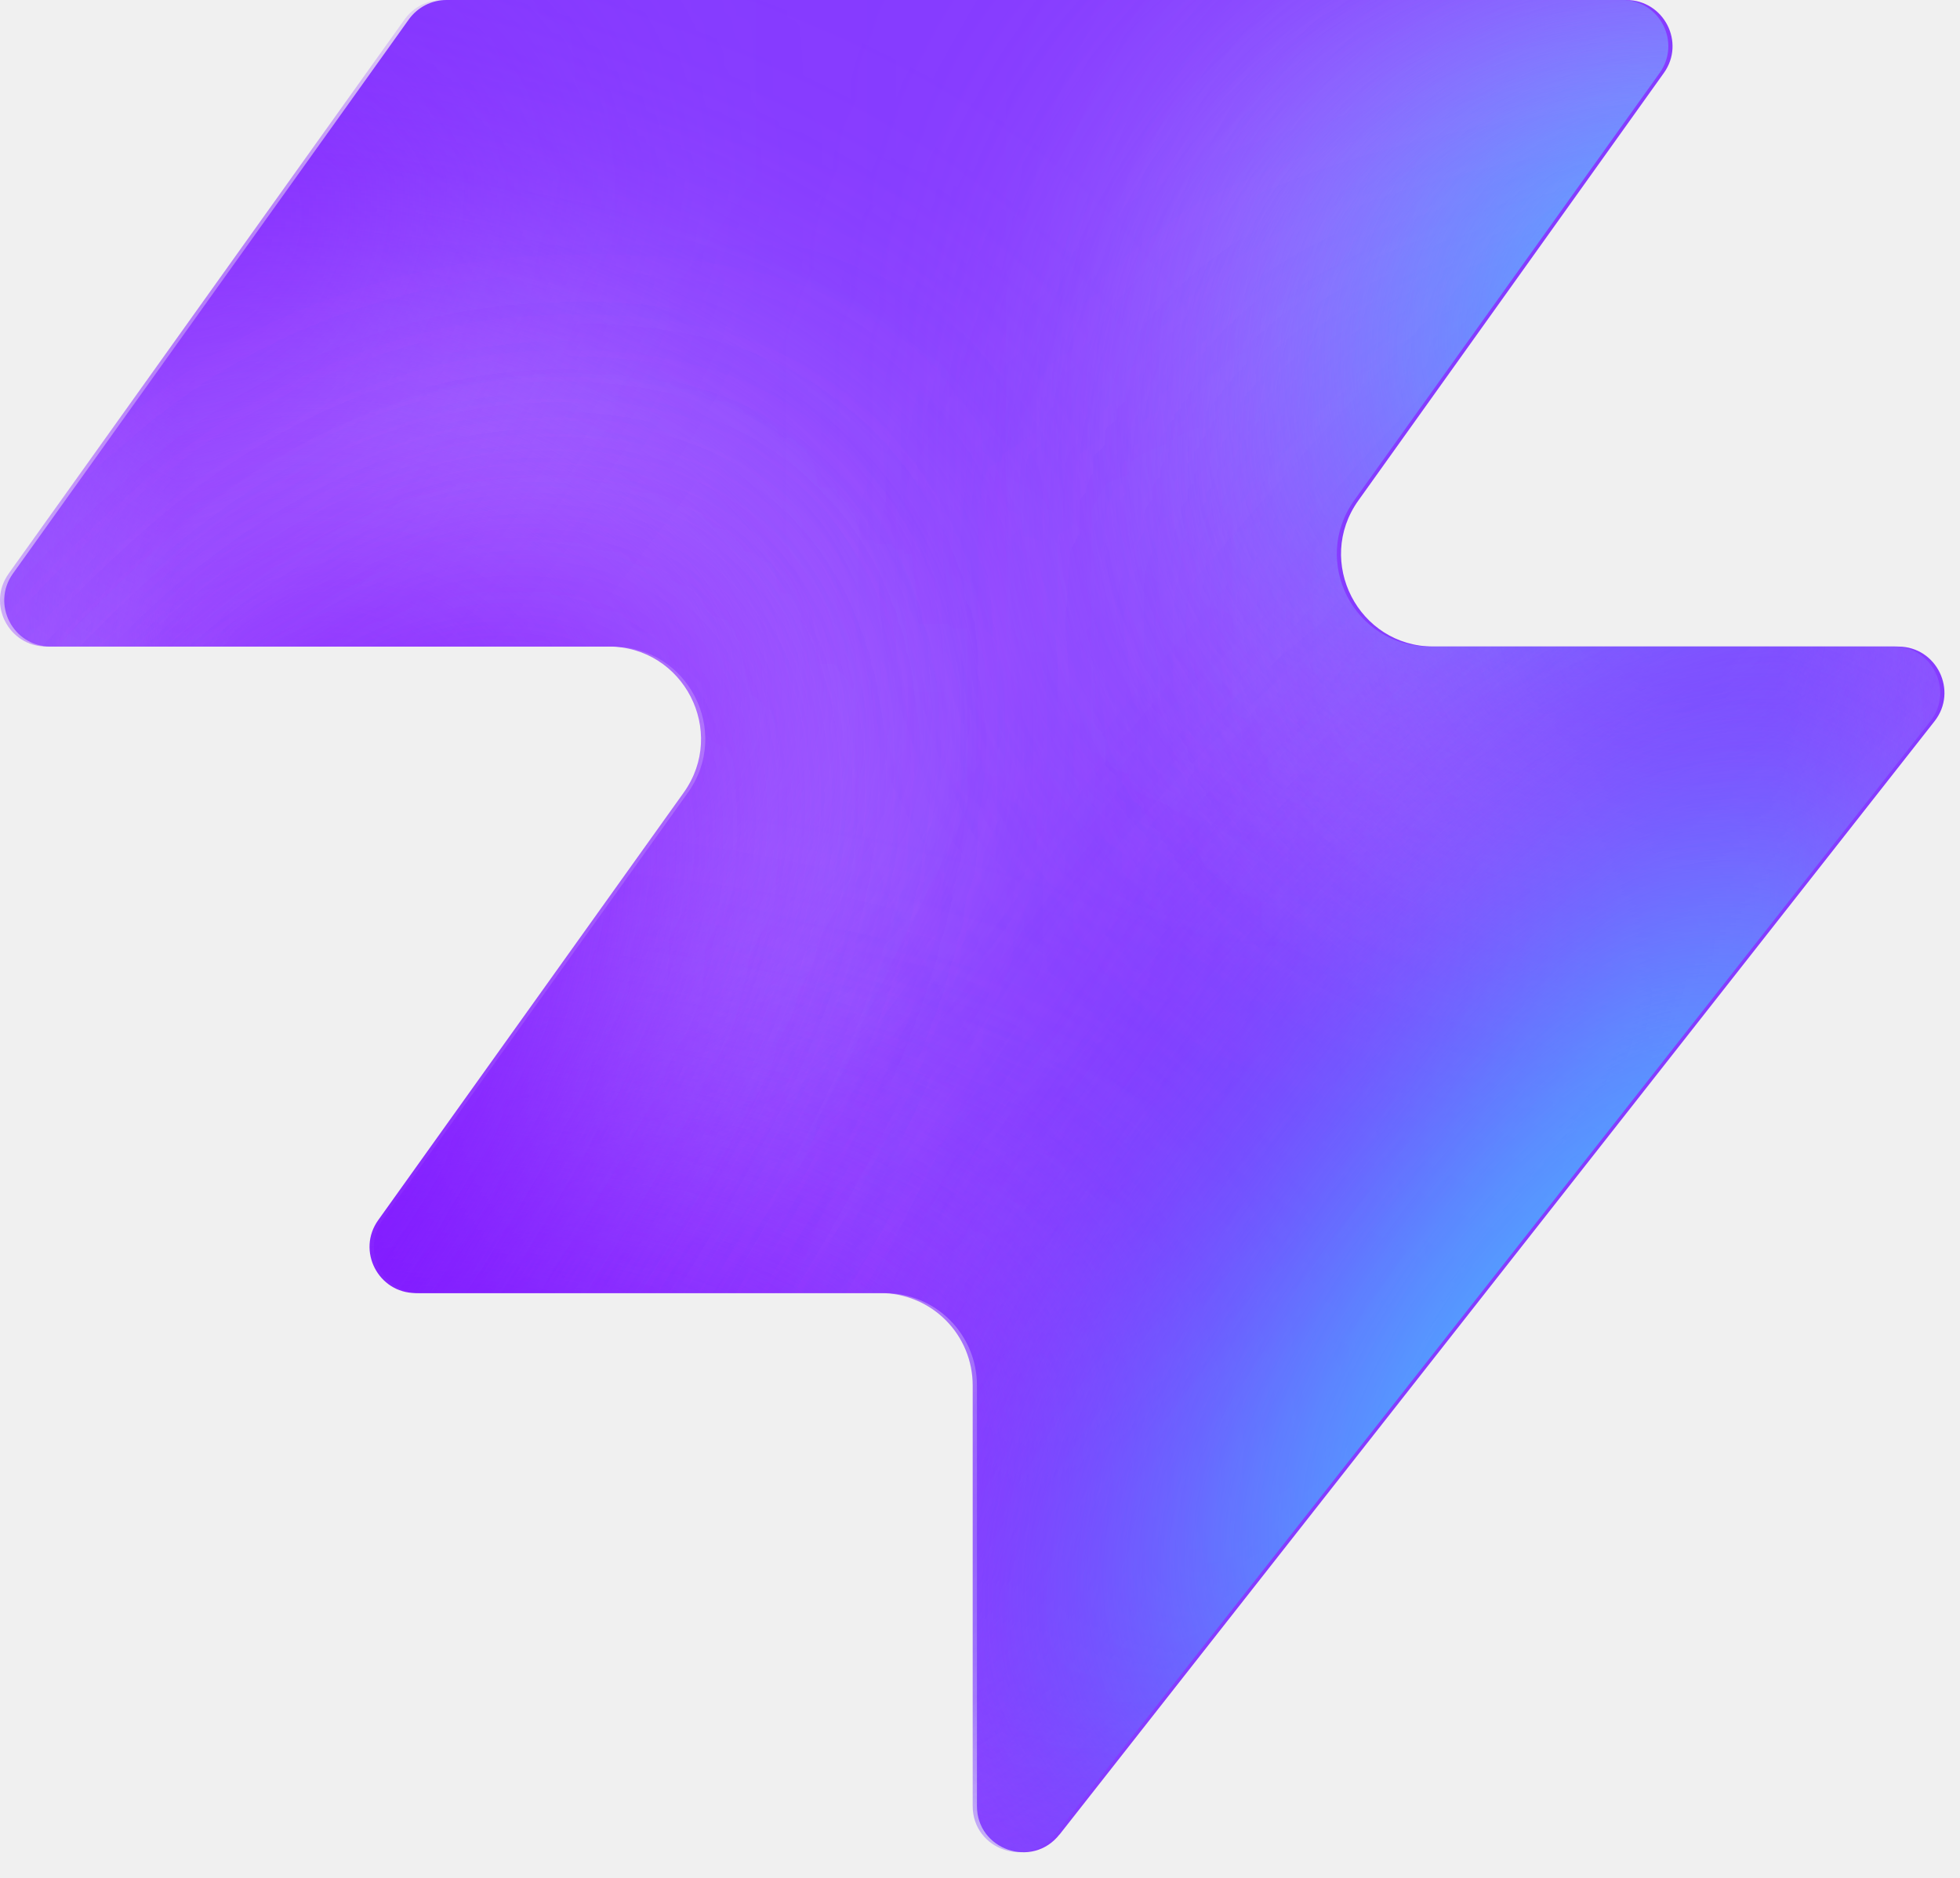
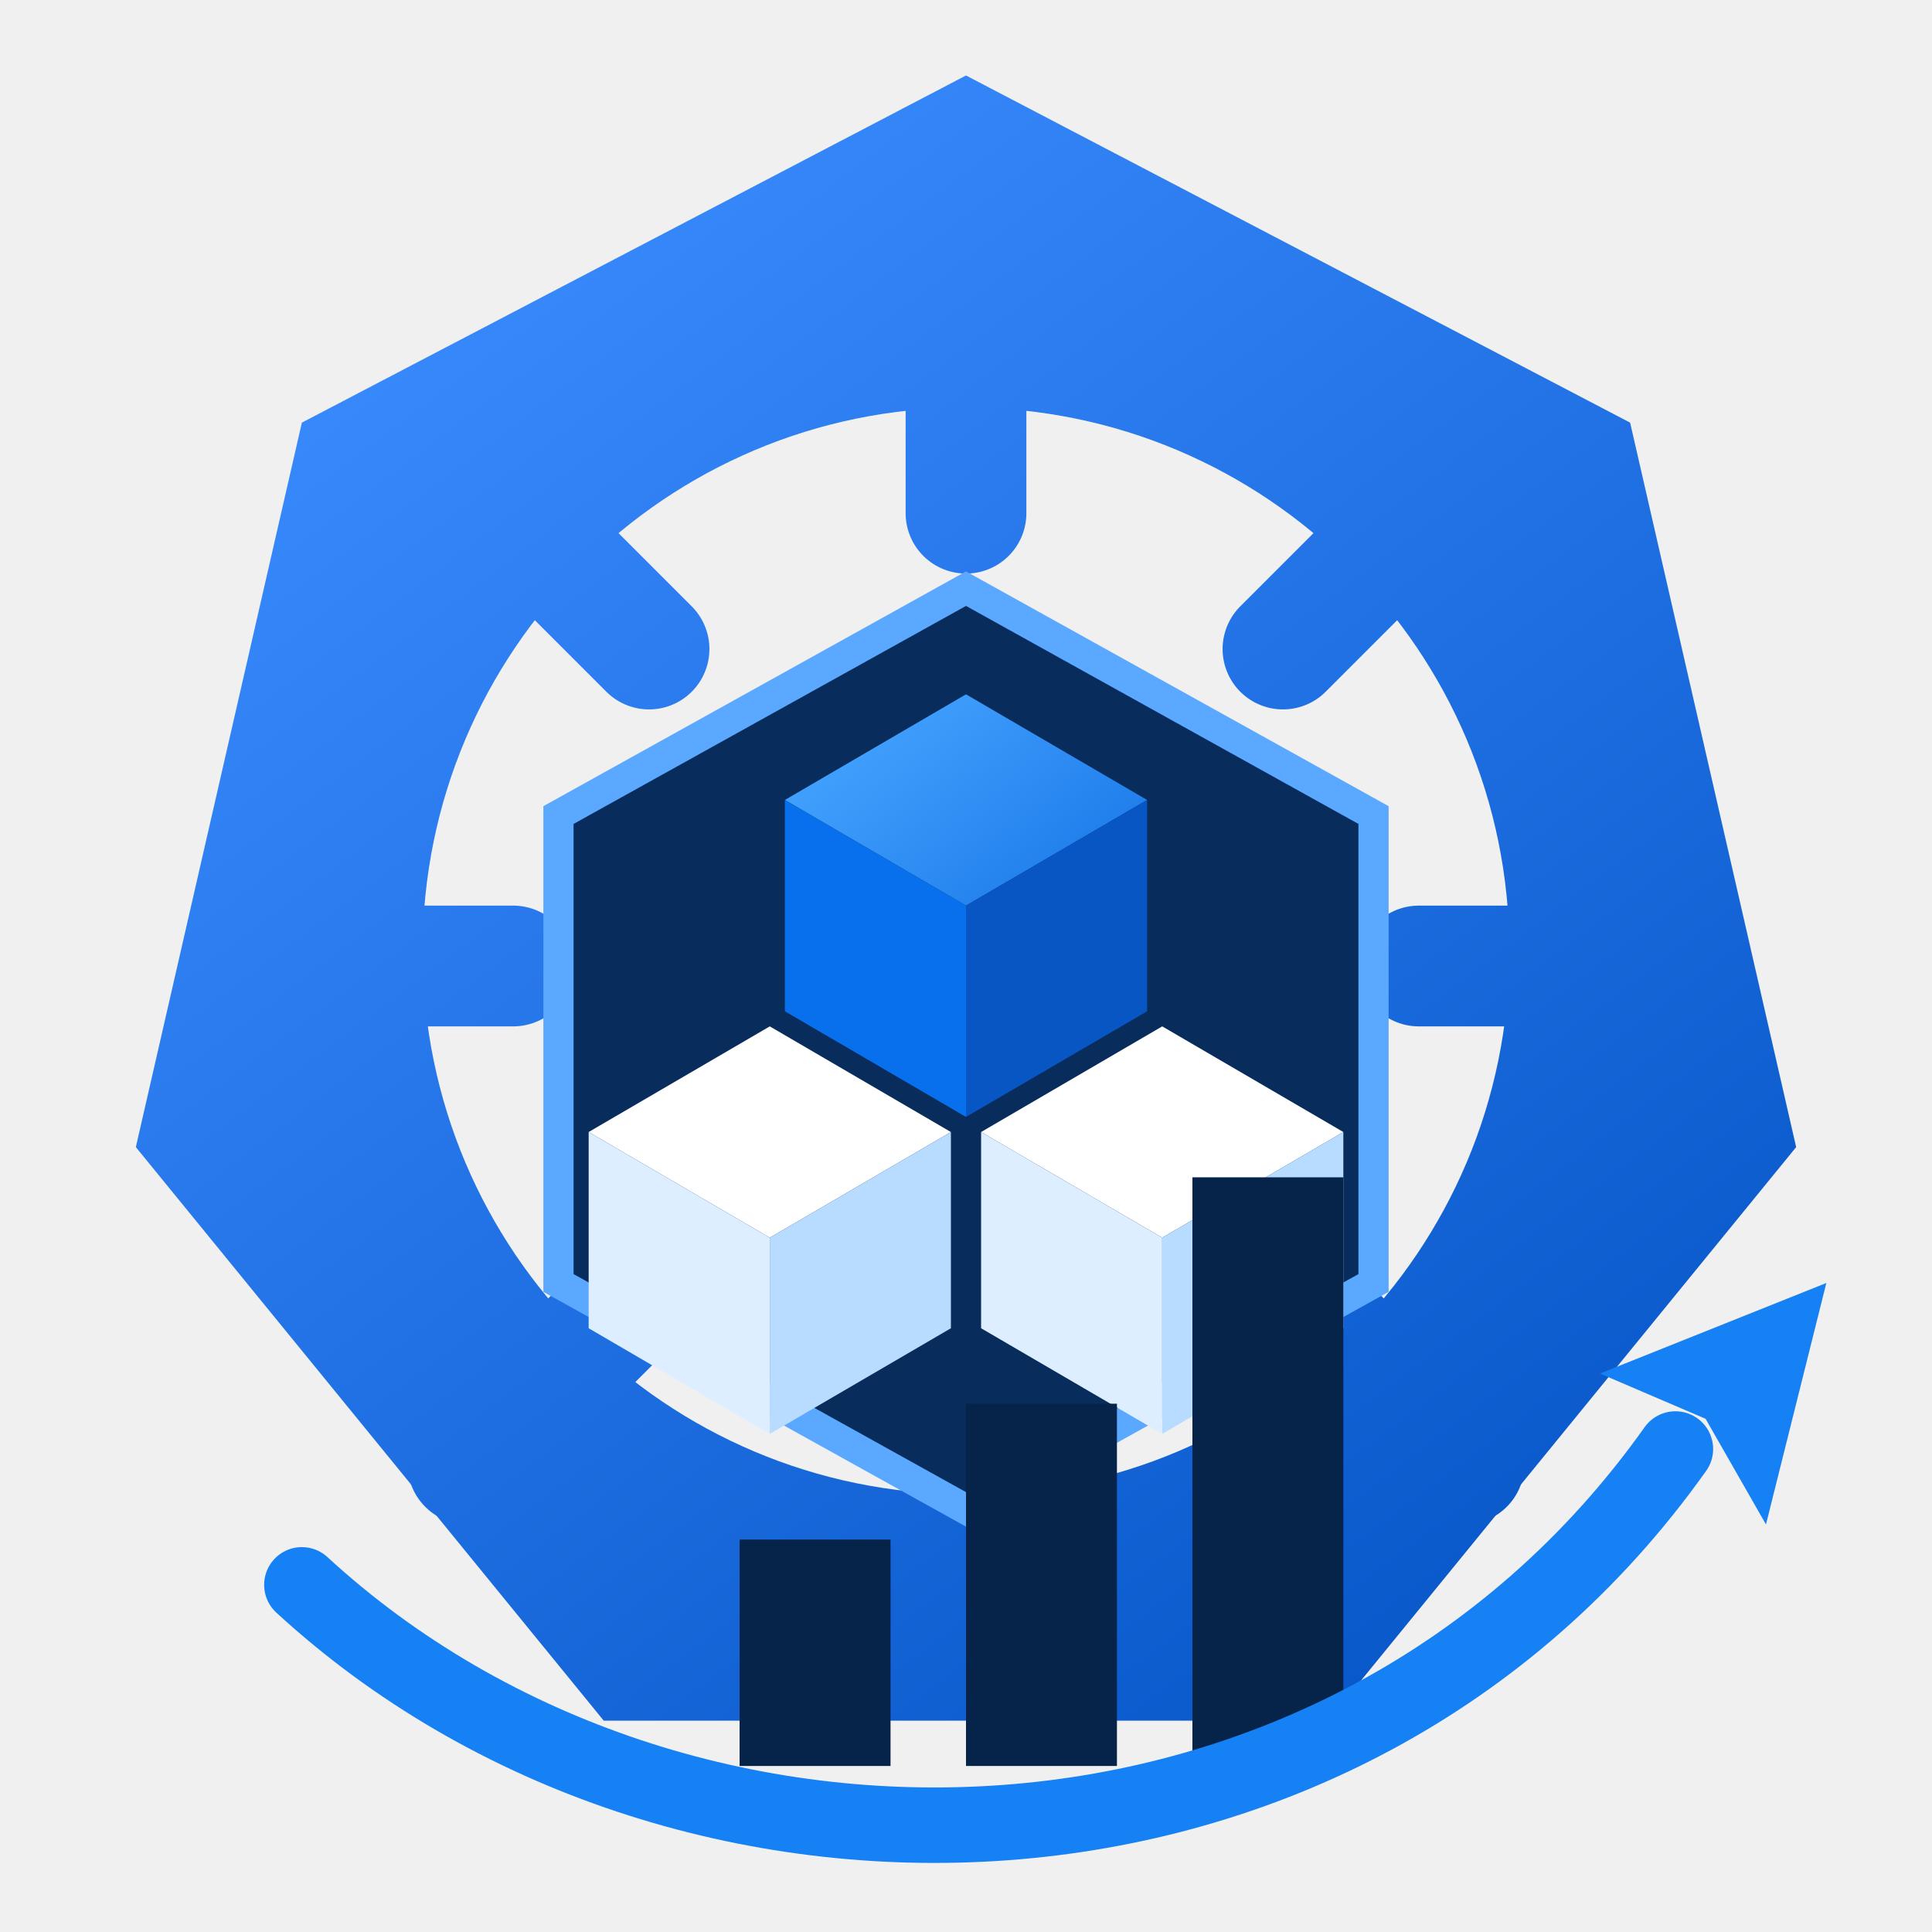
- <svg xmlns="http://www.w3.org/2000/svg" width="48" height="46" fill="none" viewBox="0 0 48 46">
-   <path fill="#863bff" d="M25.946 44.938c-.664.845-2.021.375-2.021-.698V33.937a2.26 2.26 0 0 0-2.262-2.262H10.287c-.92 0-1.456-1.04-.92-1.788l7.48-10.471c1.07-1.497 0-3.578-1.842-3.578H1.237c-.92 0-1.456-1.04-.92-1.788L10.013.474c.214-.297.556-.474.92-.474h28.894c.92 0 1.456 1.04.92 1.788l-7.48 10.471c-1.07 1.498 0 3.579 1.842 3.579h11.377c.943 0 1.473 1.088.89 1.83L25.947 44.94z" style="fill:#863bff;fill:color(display-p3 .525 .23 1);fill-opacity:1" />
-   <mask id="a" width="48" height="46" x="0" y="0" maskUnits="userSpaceOnUse" style="mask-type:alpha">
-     <path fill="#000" d="M25.842 44.938c-.664.844-2.021.375-2.021-.698V33.937a2.26 2.26 0 0 0-2.262-2.262H10.183c-.92 0-1.456-1.04-.92-1.788l7.48-10.471c1.07-1.498 0-3.579-1.842-3.579H1.133c-.92 0-1.456-1.04-.92-1.787L9.91.473c.214-.297.556-.474.92-.474h28.894c.92 0 1.456 1.04.92 1.788l-7.48 10.471c-1.07 1.498 0 3.578 1.842 3.578h11.377c.943 0 1.473 1.088.89 1.832L25.843 44.94z" style="fill:#000;fill-opacity:1" />
-   </mask>
-   <g mask="url(#a)">
-     <g filter="url(#b)">
-       <ellipse cx="5.508" cy="14.704" fill="#ede6ff" rx="5.508" ry="14.704" style="fill:#ede6ff;fill:color(display-p3 .927 .903 1);fill-opacity:1" transform="matrix(.00324 1 1 -.00324 -4.47 31.516)" />
-     </g>
-     <g filter="url(#c)">
-       <ellipse cx="10.399" cy="29.851" fill="#ede6ff" rx="10.399" ry="29.851" style="fill:#ede6ff;fill:color(display-p3 .927 .903 1);fill-opacity:1" transform="matrix(.00324 1 1 -.00324 -39.328 7.883)" />
-     </g>
-     <g filter="url(#d)">
-       <ellipse cx="5.508" cy="30.487" fill="#7e14ff" rx="5.508" ry="30.487" style="fill:#7e14ff;fill:color(display-p3 .492 .077 1);fill-opacity:1" transform="rotate(89.814 -25.913 -14.639)scale(1 -1)" />
-     </g>
-     <g filter="url(#e)">
-       <ellipse cx="5.508" cy="30.599" fill="#7e14ff" rx="5.508" ry="30.599" style="fill:#7e14ff;fill:color(display-p3 .492 .077 1);fill-opacity:1" transform="rotate(89.814 -32.644 -3.334)scale(1 -1)" />
-     </g>
-     <g filter="url(#f)">
-       <ellipse cx="5.508" cy="30.599" fill="#7e14ff" rx="5.508" ry="30.599" style="fill:#7e14ff;fill:color(display-p3 .492 .077 1);fill-opacity:1" transform="matrix(.00324 1 1 -.00324 -34.34 30.47)" />
-     </g>
-     <g filter="url(#g)">
-       <ellipse cx="14.072" cy="22.078" fill="#ede6ff" rx="14.072" ry="22.078" style="fill:#ede6ff;fill:color(display-p3 .927 .903 1);fill-opacity:1" transform="rotate(93.35 24.506 48.493)scale(-1 1)" />
-     </g>
-     <g filter="url(#h)">
-       <ellipse cx="3.47" cy="21.501" fill="#7e14ff" rx="3.47" ry="21.501" style="fill:#7e14ff;fill:color(display-p3 .492 .077 1);fill-opacity:1" transform="rotate(89.009 28.708 47.59)scale(-1 1)" />
-     </g>
-     <g filter="url(#i)">
-       <ellipse cx="3.47" cy="21.501" fill="#7e14ff" rx="3.47" ry="21.501" style="fill:#7e14ff;fill:color(display-p3 .492 .077 1);fill-opacity:1" transform="rotate(89.009 28.708 47.59)scale(-1 1)" />
-     </g>
-     <g filter="url(#j)">
-       <ellipse cx=".387" cy="8.972" fill="#7e14ff" rx="4.407" ry="29.108" style="fill:#7e14ff;fill:color(display-p3 .492 .077 1);fill-opacity:1" transform="rotate(39.51 .387 8.972)" />
-     </g>
-     <g filter="url(#k)">
-       <ellipse cx="47.523" cy="-6.092" fill="#7e14ff" rx="4.407" ry="29.108" style="fill:#7e14ff;fill:color(display-p3 .492 .077 1);fill-opacity:1" transform="rotate(37.892 47.523 -6.092)" />
-     </g>
-     <g filter="url(#l)">
-       <ellipse cx="41.412" cy="6.333" fill="#47bfff" rx="5.971" ry="9.665" style="fill:#47bfff;fill:color(display-p3 .28 .748 1);fill-opacity:1" transform="rotate(37.892 41.412 6.333)" />
-     </g>
-     <g filter="url(#m)">
-       <ellipse cx="-1.879" cy="38.332" fill="#7e14ff" rx="4.407" ry="29.108" style="fill:#7e14ff;fill:color(display-p3 .492 .077 1);fill-opacity:1" transform="rotate(37.892 -1.88 38.332)" />
-     </g>
-     <g filter="url(#n)">
-       <ellipse cx="-1.879" cy="38.332" fill="#7e14ff" rx="4.407" ry="29.108" style="fill:#7e14ff;fill:color(display-p3 .492 .077 1);fill-opacity:1" transform="rotate(37.892 -1.88 38.332)" />
-     </g>
-     <g filter="url(#o)">
-       <ellipse cx="35.651" cy="29.907" fill="#7e14ff" rx="4.407" ry="29.108" style="fill:#7e14ff;fill:color(display-p3 .492 .077 1);fill-opacity:1" transform="rotate(37.892 35.651 29.907)" />
-     </g>
-     <g filter="url(#p)">
-       <ellipse cx="38.418" cy="32.4" fill="#47bfff" rx="5.971" ry="15.297" style="fill:#47bfff;fill:color(display-p3 .28 .748 1);fill-opacity:1" transform="rotate(37.892 38.418 32.4)" />
-     </g>
+ <svg xmlns="http://www.w3.org/2000/svg" viewBox="0 0 128 128" role="img" aria-labelledby="title">
+   <defs>
+     <linearGradient id="blue" x1="24" y1="14" x2="98" y2="112" gradientUnits="userSpaceOnUse">
+       <stop stop-color="#3b8cff" />
+       <stop offset="1" stop-color="#0757c9" />
+     </linearGradient>
+     <linearGradient id="cube" x1="56" y1="47" x2="75" y2="70" gradientUnits="userSpaceOnUse">
+       <stop stop-color="#45a4ff" />
+       <stop offset="1" stop-color="#0865df" />
+     </linearGradient>
+   </defs>
+   <path fill="url(#blue)" fill-rule="evenodd" d="M64 5 108 28l11 48-31 38H40L9 76l11-48L64 5Zm0 22a36 36 0 1 0 0 72 36 36 0 0 0 0-72Z" />
+   <g stroke="url(#blue)" stroke-width="8" stroke-linecap="round">
+     <path d="M64 17v17M31 31l12 12M16 64h18M31 97l12-12M97 31 85 43M112 64H94M97 97 85 85" />
  </g>
-   <defs>
-     <filter id="b" width="60.045" height="41.654" x="-19.77" y="16.149" color-interpolation-filters="sRGB" filterUnits="userSpaceOnUse">
-       <feFlood flood-opacity="0" result="BackgroundImageFix" />
-       <feBlend in="SourceGraphic" in2="BackgroundImageFix" result="shape" />
-       <feGaussianBlur result="effect1_foregroundBlur_2002_17158" stdDeviation="7.659" />
-     </filter>
-     <filter id="c" width="90.34" height="51.437" x="-54.613" y="-7.533" color-interpolation-filters="sRGB" filterUnits="userSpaceOnUse">
-       <feFlood flood-opacity="0" result="BackgroundImageFix" />
-       <feBlend in="SourceGraphic" in2="BackgroundImageFix" result="shape" />
-       <feGaussianBlur result="effect1_foregroundBlur_2002_17158" stdDeviation="7.659" />
-     </filter>
-     <filter id="d" width="79.355" height="29.4" x="-49.64" y="2.03" color-interpolation-filters="sRGB" filterUnits="userSpaceOnUse">
-       <feFlood flood-opacity="0" result="BackgroundImageFix" />
-       <feBlend in="SourceGraphic" in2="BackgroundImageFix" result="shape" />
-       <feGaussianBlur result="effect1_foregroundBlur_2002_17158" stdDeviation="4.596" />
-     </filter>
-     <filter id="e" width="79.579" height="29.4" x="-45.045" y="20.029" color-interpolation-filters="sRGB" filterUnits="userSpaceOnUse">
-       <feFlood flood-opacity="0" result="BackgroundImageFix" />
-       <feBlend in="SourceGraphic" in2="BackgroundImageFix" result="shape" />
-       <feGaussianBlur result="effect1_foregroundBlur_2002_17158" stdDeviation="4.596" />
-     </filter>
-     <filter id="f" width="79.579" height="29.4" x="-43.513" y="21.178" color-interpolation-filters="sRGB" filterUnits="userSpaceOnUse">
-       <feFlood flood-opacity="0" result="BackgroundImageFix" />
-       <feBlend in="SourceGraphic" in2="BackgroundImageFix" result="shape" />
-       <feGaussianBlur result="effect1_foregroundBlur_2002_17158" stdDeviation="4.596" />
-     </filter>
-     <filter id="g" width="74.749" height="58.852" x="15.756" y="-17.901" color-interpolation-filters="sRGB" filterUnits="userSpaceOnUse">
-       <feFlood flood-opacity="0" result="BackgroundImageFix" />
-       <feBlend in="SourceGraphic" in2="BackgroundImageFix" result="shape" />
-       <feGaussianBlur result="effect1_foregroundBlur_2002_17158" stdDeviation="7.659" />
-     </filter>
-     <filter id="h" width="61.377" height="25.362" x="23.548" y="2.284" color-interpolation-filters="sRGB" filterUnits="userSpaceOnUse">
-       <feFlood flood-opacity="0" result="BackgroundImageFix" />
-       <feBlend in="SourceGraphic" in2="BackgroundImageFix" result="shape" />
-       <feGaussianBlur result="effect1_foregroundBlur_2002_17158" stdDeviation="4.596" />
-     </filter>
-     <filter id="i" width="61.377" height="25.362" x="23.548" y="2.284" color-interpolation-filters="sRGB" filterUnits="userSpaceOnUse">
-       <feFlood flood-opacity="0" result="BackgroundImageFix" />
-       <feBlend in="SourceGraphic" in2="BackgroundImageFix" result="shape" />
-       <feGaussianBlur result="effect1_foregroundBlur_2002_17158" stdDeviation="4.596" />
-     </filter>
-     <filter id="j" width="56.045" height="63.649" x="-27.636" y="-22.853" color-interpolation-filters="sRGB" filterUnits="userSpaceOnUse">
-       <feFlood flood-opacity="0" result="BackgroundImageFix" />
-       <feBlend in="SourceGraphic" in2="BackgroundImageFix" result="shape" />
-       <feGaussianBlur result="effect1_foregroundBlur_2002_17158" stdDeviation="4.596" />
-     </filter>
-     <filter id="k" width="54.814" height="64.646" x="20.116" y="-38.415" color-interpolation-filters="sRGB" filterUnits="userSpaceOnUse">
-       <feFlood flood-opacity="0" result="BackgroundImageFix" />
-       <feBlend in="SourceGraphic" in2="BackgroundImageFix" result="shape" />
-       <feGaussianBlur result="effect1_foregroundBlur_2002_17158" stdDeviation="4.596" />
-     </filter>
-     <filter id="l" width="33.541" height="35.313" x="24.641" y="-11.323" color-interpolation-filters="sRGB" filterUnits="userSpaceOnUse">
-       <feFlood flood-opacity="0" result="BackgroundImageFix" />
-       <feBlend in="SourceGraphic" in2="BackgroundImageFix" result="shape" />
-       <feGaussianBlur result="effect1_foregroundBlur_2002_17158" stdDeviation="4.596" />
-     </filter>
-     <filter id="m" width="54.814" height="64.646" x="-29.286" y="6.009" color-interpolation-filters="sRGB" filterUnits="userSpaceOnUse">
-       <feFlood flood-opacity="0" result="BackgroundImageFix" />
-       <feBlend in="SourceGraphic" in2="BackgroundImageFix" result="shape" />
-       <feGaussianBlur result="effect1_foregroundBlur_2002_17158" stdDeviation="4.596" />
-     </filter>
-     <filter id="n" width="54.814" height="64.646" x="-29.286" y="6.009" color-interpolation-filters="sRGB" filterUnits="userSpaceOnUse">
-       <feFlood flood-opacity="0" result="BackgroundImageFix" />
-       <feBlend in="SourceGraphic" in2="BackgroundImageFix" result="shape" />
-       <feGaussianBlur result="effect1_foregroundBlur_2002_17158" stdDeviation="4.596" />
-     </filter>
-     <filter id="o" width="54.814" height="64.646" x="8.244" y="-2.416" color-interpolation-filters="sRGB" filterUnits="userSpaceOnUse">
-       <feFlood flood-opacity="0" result="BackgroundImageFix" />
-       <feBlend in="SourceGraphic" in2="BackgroundImageFix" result="shape" />
-       <feGaussianBlur result="effect1_foregroundBlur_2002_17158" stdDeviation="4.596" />
-     </filter>
-     <filter id="p" width="39.409" height="43.623" x="18.713" y="10.588" color-interpolation-filters="sRGB" filterUnits="userSpaceOnUse">
-       <feFlood flood-opacity="0" result="BackgroundImageFix" />
-       <feBlend in="SourceGraphic" in2="BackgroundImageFix" result="shape" />
-       <feGaussianBlur result="effect1_foregroundBlur_2002_17158" stdDeviation="4.596" />
-     </filter>
-   </defs>
+   <path fill="#082d5c" stroke="#5aa8ff" stroke-width="2" d="m64 39 27 15v31L64 100 37 85V54l27-15Z" />
+   <path fill="url(#cube)" d="m64 46 12 7-12 7-12-7 12-7Z" />
+   <path fill="#0870ec" d="m52 53 12 7v14l-12-7V53Z" />
+   <path fill="#0756c3" d="m76 53-12 7v14l12-7V53Z" />
+   <path fill="#fff" d="m51 68 12 7-12 7-12-7 12-7Zm26 0 12 7-12 7-12-7 12-7Z" />
+   <path fill="#dceeff" d="m39 75 12 7v13l-12-7V75Zm26 0 12 7v13l-12-7V75Z" />
+   <path fill="#b8dcff" d="m63 75-12 7v13l12-7V75Zm26 0-12 7v13l12-7V75Z" />
+   <path fill="#06244a" d="M49 102h10v15H49zm15-9h10v24H64zm15-15h10v39H79z" />
+   <path fill="none" stroke="#1680f5" stroke-width="5" stroke-linecap="round" stroke-linejoin="round" d="M20 105c25 23 69 22 91-9" />
+   <path fill="#1680f5" d="m106 91 15-6-4 16-4-7-7-3Z" />
</svg>
